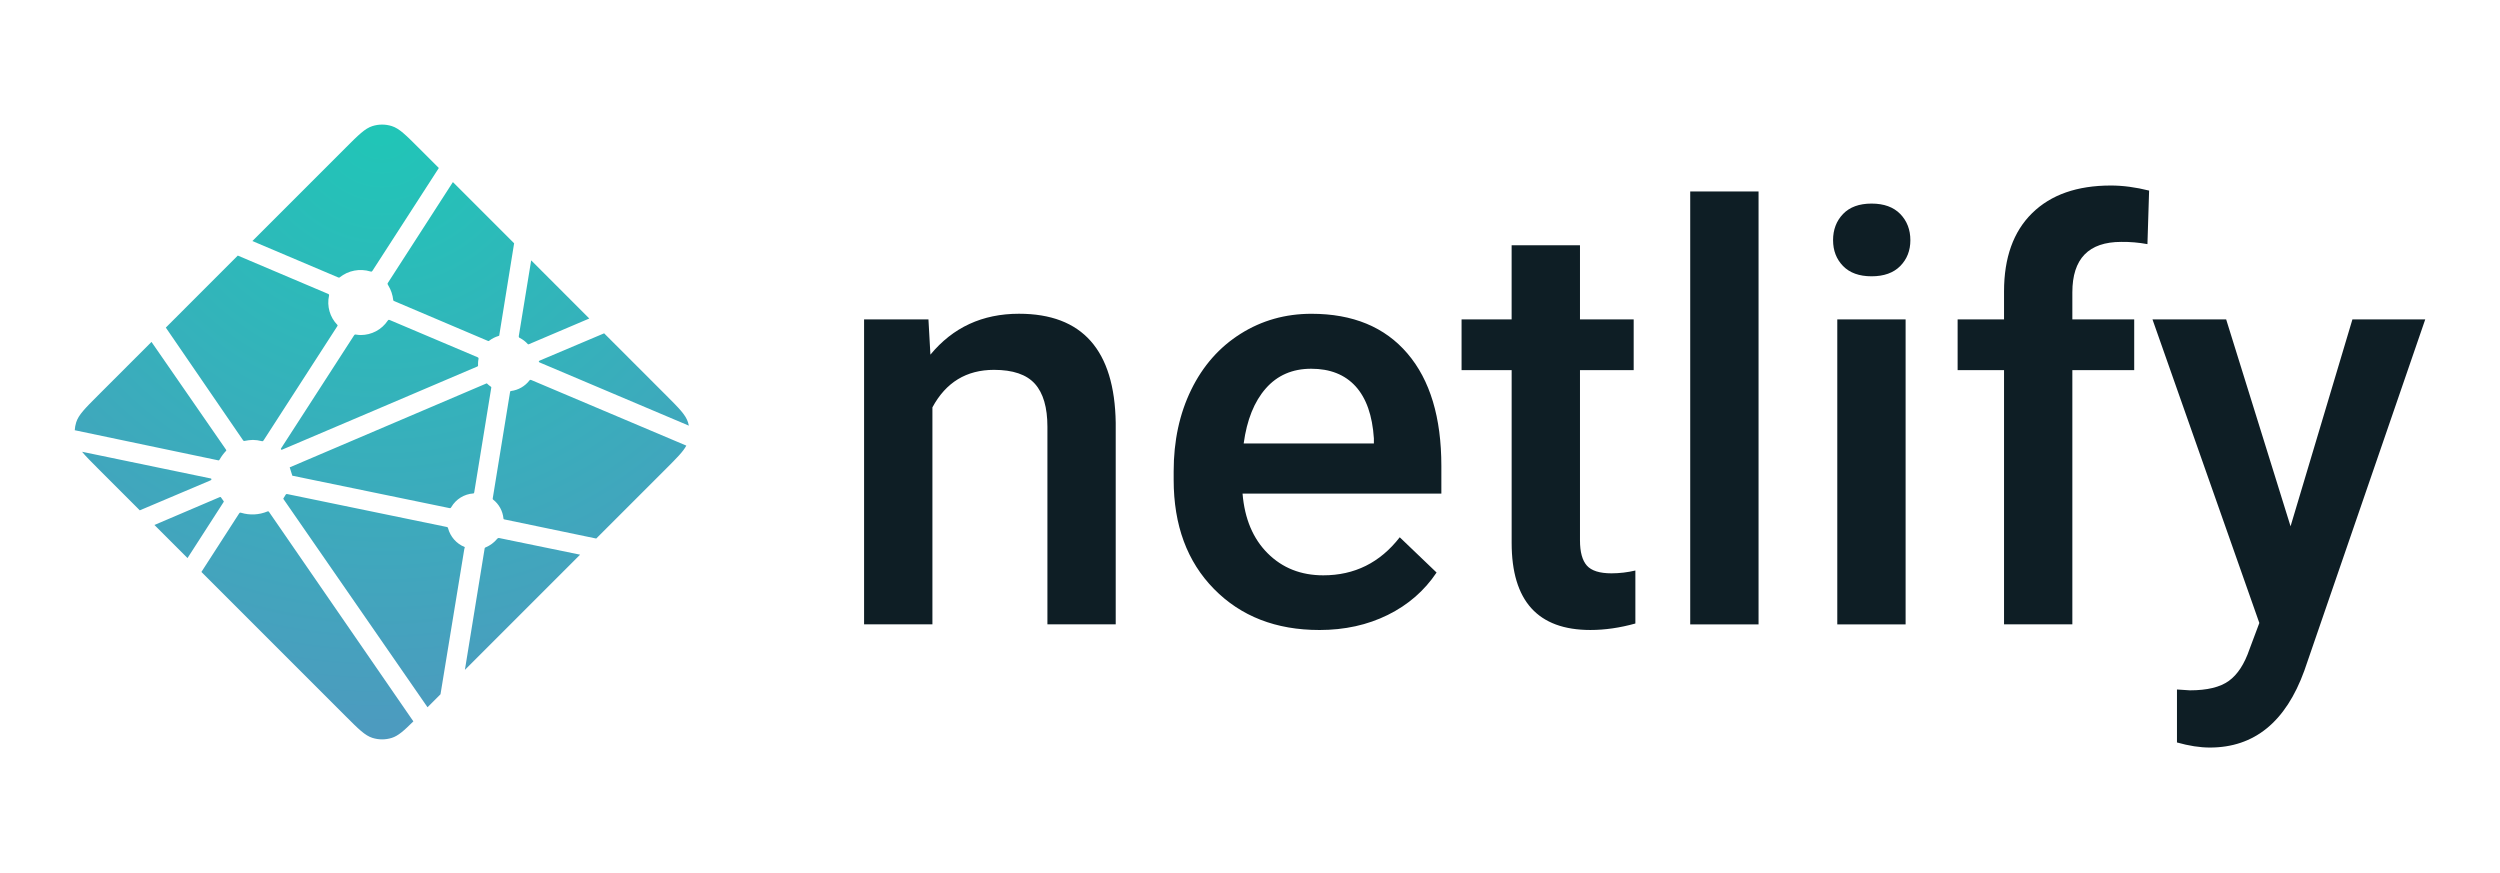
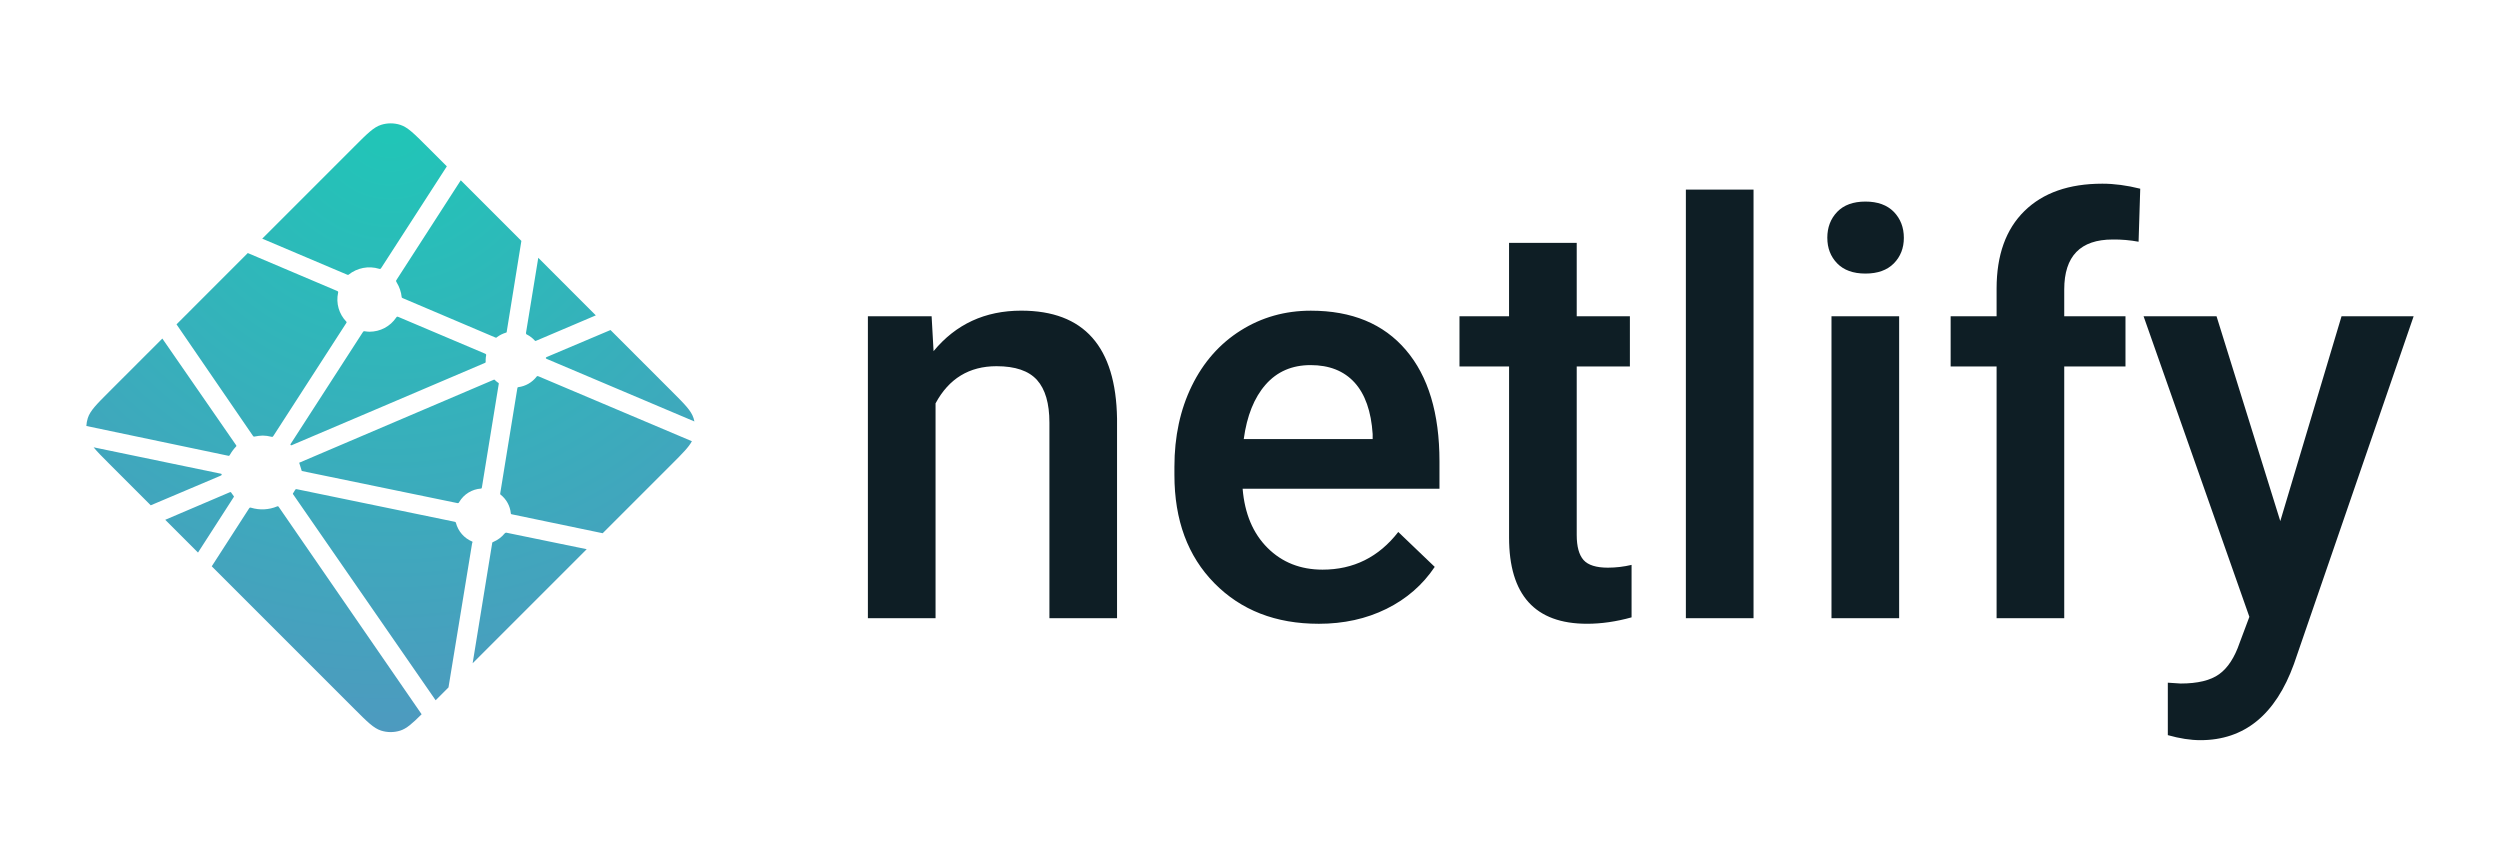
- <svg xmlns="http://www.w3.org/2000/svg" id="svg13" version="1.1" height="70" width="200.657">
+ <svg xmlns="http://www.w3.org/2000/svg" width="202.657" height="70" version="1.1" id="svg13">
  <defs id="defs17" />
-   <radialGradient gradientUnits="userSpaceOnUse" fy="0.828" fx="19.992" cx="19.992" gradientTransform="scale(0.99945,1.00055)" r="38.364" cy="0.828" id="a">
-     <stop id="stop2" stop-color="#20c6b7" offset="0" />
-     <stop id="stop4" stop-color="#4d9abf" offset="1" />
+   <radialGradient id="a" cy="0.828" r="38.364" gradientTransform="scale(0.99945,1.00055)" cx="19.992" fx="19.992" fy="0.828" gradientUnits="userSpaceOnUse">
+     <stop offset="0" stop-color="#20c6b7" id="stop2" />
+     <stop offset="1" stop-color="#4d9abf" id="stop4" />
  </radialGradient>
-   <g transform="translate(6.000561,2.2208659e-4)" style="fill:none;fill-rule:evenodd" id="g11">
-     <path style="fill:#0e1e25" id="path7" d="m 68.519,25.635 0.158,2.83 c 1.805,-2.189 4.176,-3.283 7.11,-3.283 5.085,0 7.673,2.92 7.763,8.756 V 50.112 H 78.068 V 34.255 c 0,-1.553 -0.335,-2.703 -1.004,-3.45 -0.67,-0.747 -1.765,-1.12 -3.284,-1.12 -2.213,0 -3.861,1.004 -4.942,3.01 V 50.112 H 63.353 V 25.635 h 5.168 z m 31.372,24.93 c -3.474,0 -6.293,-1.096 -8.45,-3.29 -2.16,-2.194 -3.24,-5.117 -3.24,-8.767 V 37.83 c 0,-2.443 0.47,-4.627 1.41,-6.55 0.94,-1.922 2.262,-3.419 3.962,-4.49 1.7,-1.07 3.595,-1.605 5.688,-1.605 3.324,0 5.894,1.063 7.706,3.19 1.815,2.126 2.72,5.133 2.72,9.025 v 2.218 H 93.73 c 0.167,2.02 0.839,3.618 2.02,4.795 1.18,1.176 2.668,1.764 4.458,1.764 2.512,0 4.558,-1.017 6.139,-3.054 l 2.956,2.83 c -0.978,1.461 -2.283,2.596 -3.915,3.403 -1.633,0.807 -3.464,1.21 -5.495,1.21 z M 99.238,29.596 c -1.506,0 -2.72,0.528 -3.645,1.583 -0.927,1.055 -1.516,2.526 -1.772,4.412 h 10.45 v -0.408 c -0.121,-1.84 -0.61,-3.23 -1.467,-4.174 -0.86,-0.942 -2.046,-1.413 -3.566,-1.413 z m 21.575,-9.91 v 5.95 h 4.31 v 4.072 h -4.31 v 13.664 c 0,0.934 0.185,1.608 0.553,2.024 0.369,0.414 1.027,0.621 1.976,0.621 a 8.43,8.43 0 0 0 1.917,-0.226 v 4.253 c -1.248,0.348 -2.451,0.52 -3.61,0.52 -4.213,0 -6.32,-2.33 -6.32,-6.99 V 29.708 h -4.02 v -4.072 h 4.018 v -5.95 h 5.484 z m 14.333,30.428 h -5.485 V 15.367 h 5.485 z m 11.803,0 h -5.484 V 25.636 h 5.484 z m -5.823,-30.835 c 0,-0.843 0.266,-1.544 0.8,-2.103 0.536,-0.557 1.299,-0.836 2.29,-0.836 0.995,0 1.76,0.28 2.305,0.836 0.54,0.56 0.81,1.26 0.81,2.104 0,0.83 -0.27,1.52 -0.81,2.07 -0.543,0.55 -1.31,0.826 -2.304,0.826 -0.992,0 -1.755,-0.276 -2.29,-0.826 -0.535,-0.55 -0.8,-1.24 -0.8,-2.07 z m 13.723,30.835 V 29.707 h -3.725 v -4.072 h 3.725 v -2.24 c 0,-2.715 0.75,-4.81 2.256,-6.288 1.505,-1.478 3.61,-2.217 6.318,-2.217 0.964,0 1.987,0.136 3.07,0.407 l -0.134,4.298 a 10.778,10.778 0 0 0 -2.1,-0.18 c -2.618,0 -3.927,1.35 -3.927,4.05 v 2.17 h 4.965 v 4.072 h -4.965 v 20.405 h -5.483 z m 22.997,-7.872 4.965,-16.606 h 5.845 l -9.703,28.188 c -1.49,4.117 -4.018,6.176 -7.584,6.176 -0.798,0 -1.678,-0.136 -2.64,-0.408 V 55.34 l 1.038,0.068 c 1.383,0 2.426,-0.252 3.126,-0.758 0.699,-0.505 1.252,-1.353 1.659,-2.544 l 0.788,-2.104 -8.576,-24.365 h 5.914 z" />
-     <path style="fill:url(#a);fill-rule:nonzero" id="path9" transform="matrix(1.28693,0,0,1.28693,-1.07,8.933)" d="m 28.589,14.135 -0.014,-0.006 c -0.008,-0.003 -0.016,-0.006 -0.023,-0.013 a 0.11,0.11 0 0 1 -0.028,-0.093 l 0.773,-4.726 3.625,3.626 -3.77,1.604 a 0.083,0.083 0 0 1 -0.033,0.006 h -0.015 a 0.104,0.104 0 0 1 -0.02,-0.017 1.716,1.716 0 0 0 -0.495,-0.381 z m 5.258,-0.288 3.876,3.876 c 0.805,0.806 1.208,1.208 1.355,1.674 0.022,0.069 0.04,0.138 0.054,0.209 l -9.263,-3.923 a 0.728,0.728 0 0 0 -0.015,-0.006 c -0.037,-0.015 -0.08,-0.032 -0.08,-0.07 0,-0.038 0.044,-0.056 0.081,-0.071 l 0.012,-0.005 z m 5.127,7.003 c -0.2,0.376 -0.59,0.766 -1.25,1.427 l -4.37,4.369 -5.652,-1.177 -0.03,-0.006 c -0.05,-0.008 -0.103,-0.017 -0.103,-0.062 a 1.706,1.706 0 0 0 -0.655,-1.193 c -0.023,-0.023 -0.017,-0.059 -0.01,-0.092 0,-0.005 0,-0.01 0.002,-0.014 l 1.063,-6.526 0.004,-0.022 c 0.006,-0.05 0.015,-0.108 0.06,-0.108 a 1.73,1.73 0 0 0 1.16,-0.665 c 0.009,-0.01 0.015,-0.021 0.027,-0.027 0.032,-0.015 0.07,0 0.103,0.014 l 9.65,4.082 z m -6.625,6.801 -7.186,7.186 1.23,-7.56 0.002,-0.01 a 0.136,0.136 0 0 1 0.006,-0.029 c 0.01,-0.024 0.036,-0.034 0.061,-0.044 l 0.012,-0.005 a 1.85,1.85 0 0 0 0.695,-0.517 c 0.024,-0.028 0.053,-0.055 0.09,-0.06 a 0.09,0.09 0 0 1 0.029,0 l 5.06,1.04 z m -8.707,8.707 -0.81,0.81 -8.955,-12.942 a 0.424,0.424 0 0 0 -0.01,-0.014 c -0.014,-0.019 -0.029,-0.038 -0.026,-0.06 0,-0.016 0.011,-0.03 0.022,-0.042 l 0.01,-0.013 c 0.027,-0.04 0.05,-0.08 0.075,-0.123 l 0.02,-0.035 0.003,-0.003 c 0.014,-0.024 0.027,-0.047 0.051,-0.06 0.021,-0.01 0.05,-0.006 0.073,-0.001 l 9.921,2.046 a 0.164,0.164 0 0 1 0.076,0.033 c 0.013,0.013 0.016,0.027 0.019,0.043 a 1.757,1.757 0 0 0 1.028,1.175 c 0.028,0.014 0.016,0.045 0.003,0.078 a 0.238,0.238 0 0 0 -0.015,0.045 c -0.125,0.76 -1.197,7.298 -1.485,9.063 z m -1.692,1.691 c -0.597,0.591 -0.949,0.904 -1.347,1.03 a 2,2 0 0 1 -1.206,0 c -0.466,-0.148 -0.869,-0.55 -1.674,-1.356 L 8.73,28.73 11.079,25.087 a 0.15,0.15 0 0 1 0.04,-0.047 c 0.025,-0.018 0.061,-0.01 0.091,0 a 2.434,2.434 0 0 0 1.638,-0.083 c 0.027,-0.01 0.054,-0.017 0.075,0.002 a 0.19,0.19 0 0 1 0.028,0.032 L 21.95,38.05 Z M 7.863,27.863 5.8,25.8 9.874,24.062 a 0.084,0.084 0 0 1 0.033,-0.007 c 0.034,0 0.054,0.034 0.072,0.065 a 2.91,2.91 0 0 0 0.13,0.184 l 0.013,0.016 c 0.012,0.017 0.004,0.034 -0.008,0.05 l -2.25,3.493 z M 4.887,24.887 2.277,22.277 C 1.833,21.833 1.511,21.511 1.287,21.234 l 7.936,1.646 a 0.84,0.84 0 0 0 0.03,0.005 c 0.049,0.008 0.103,0.017 0.103,0.063 0,0.05 -0.059,0.073 -0.109,0.092 L 9.224,23.05 Z M 0.831,19.892 a 2,2 0 0 1 0.09,-0.495 c 0.148,-0.466 0.55,-0.868 1.356,-1.674 l 3.34,-3.34 a 2175.525,2175.525 0 0 0 4.626,6.687 c 0.027,0.036 0.057,0.076 0.026,0.106 a 2.776,2.776 0 0 0 -0.395,0.528 0.16,0.16 0 0 1 -0.05,0.062 C 9.811,21.774 9.797,21.771 9.782,21.768 H 9.78 L 0.831,19.891 Z M 6.511,13.489 11,8.998 c 0.423,0.185 1.96,0.834 3.333,1.414 1.04,0.44 1.988,0.84 2.286,0.97 0.03,0.012 0.057,0.024 0.07,0.054 0.008,0.018 0.004,0.041 0,0.06 a 2.003,2.003 0 0 0 0.523,1.828 c 0.03,0.03 0,0.073 -0.026,0.11 l -0.014,0.021 -4.56,7.063 a 0.138,0.138 0 0 1 -0.043,0.05 c -0.024,0.015 -0.058,0.008 -0.086,10e-4 A 2.274,2.274 0 0 0 11.94,20.495 c -0.164,0 -0.342,0.03 -0.522,0.063 h -10e-4 c -0.02,0.003 -0.038,0.007 -0.054,-0.005 A 0.21,0.21 0 0 1 11.318,20.502 L 6.51,13.489 Z m 5.398,-5.398 5.814,-5.814 c 0.805,-0.805 1.208,-1.208 1.674,-1.355 a 2,2 0 0 1 1.206,0 c 0.466,0.147 0.869,0.55 1.674,1.355 l 1.26,1.26 -4.135,6.404 a 0.155,0.155 0 0 1 -0.041,0.048 c -0.025,0.017 -0.06,0.01 -0.09,0 a 2.097,2.097 0 0 0 -1.92,0.37 c -0.027,0.028 -0.067,0.012 -0.101,-0.003 -0.54,-0.235 -4.74,-2.01 -5.341,-2.265 z m 12.506,-3.676 3.818,3.818 -0.92,5.698 v 0.015 a 0.135,0.135 0 0 1 -0.008,0.038 c -0.01,0.02 -0.03,0.024 -0.05,0.03 a 1.83,1.83 0 0 0 -0.548,0.273 0.154,0.154 0 0 0 -0.02,0.017 c -0.011,0.012 -0.022,0.023 -0.04,0.025 A 0.114,0.114 0 0 1 26.604,14.322 L 20.786,11.85 20.775,11.845 C 20.738,11.83 20.694,11.812 20.694,11.774 a 2.198,2.198 0 0 0 -0.31,-0.915 c -0.028,-0.046 -0.059,-0.094 -0.035,-0.141 z m -3.932,8.606 5.454,2.31 c 0.03,0.014 0.063,0.027 0.076,0.058 a 0.106,0.106 0 0 1 0,0.057 c -0.016,0.08 -0.03,0.171 -0.03,0.263 v 0.153 c 0,0.038 -0.039,0.054 -0.075,0.069 l -0.011,0.004 c -0.864,0.369 -12.13,5.173 -12.147,5.173 -0.017,0 -0.035,0 -0.052,-0.017 -0.03,-0.03 0,-0.072 0.027,-0.11 a 0.76,0.76 0 0 0 0.014,-0.02 l 4.482,-6.94 0.008,-0.012 c 0.026,-0.042 0.056,-0.089 0.104,-0.089 l 0.045,0.007 c 0.102,0.014 0.192,0.027 0.283,0.027 0.68,0 1.31,-0.331 1.69,-0.897 a 0.16,0.16 0 0 1 0.034,-0.04 c 0.027,-0.02 0.067,-0.01 0.098,0.004 z m -6.246,9.185 12.28,-5.237 c 0,0 0.018,0 0.035,0.017 0.067,0.067 0.124,0.112 0.179,0.154 l 0.027,0.017 c 0.025,0.014 0.05,0.03 0.052,0.056 0,0.01 0,0.016 -0.002,0.025 l -1.052,6.462 -0.004,0.026 c -0.007,0.05 -0.014,0.107 -0.061,0.107 a 1.729,1.729 0 0 0 -1.373,0.847 l -0.005,0.008 c -0.014,0.023 -0.027,0.045 -0.05,0.057 -0.021,0.01 -0.048,0.006 -0.07,10e-4 L 14.4,22.726 c -0.01,-0.002 -0.152,-0.519 -0.163,-0.52 z" />
+   <g id="g11" style="fill:none;fill-rule:evenodd" transform="translate(7.000561,2.2208659e-4)">
+     <path d="m 68.519,25.635 0.158,2.83 c 1.805,-2.189 4.176,-3.283 7.11,-3.283 5.085,0 7.673,2.92 7.763,8.756 V 50.112 H 78.068 V 34.255 c 0,-1.553 -0.335,-2.703 -1.004,-3.45 -0.67,-0.747 -1.765,-1.12 -3.284,-1.12 -2.213,0 -3.861,1.004 -4.942,3.01 V 50.112 H 63.353 V 25.635 h 5.168 z m 31.372,24.93 c -3.474,0 -6.293,-1.096 -8.45,-3.29 -2.16,-2.194 -3.24,-5.117 -3.24,-8.767 V 37.83 c 0,-2.443 0.47,-4.627 1.41,-6.55 0.94,-1.922 2.262,-3.419 3.962,-4.49 1.7,-1.07 3.595,-1.605 5.688,-1.605 3.324,0 5.894,1.063 7.706,3.19 1.815,2.126 2.72,5.133 2.72,9.025 v 2.218 H 93.73 c 0.167,2.02 0.839,3.618 2.02,4.795 1.18,1.176 2.668,1.764 4.458,1.764 2.512,0 4.558,-1.017 6.139,-3.054 l 2.956,2.83 c -0.978,1.461 -2.283,2.596 -3.915,3.403 -1.633,0.807 -3.464,1.21 -5.495,1.21 z M 99.238,29.596 c -1.506,0 -2.72,0.528 -3.645,1.583 -0.927,1.055 -1.516,2.526 -1.772,4.412 h 10.45 v -0.408 c -0.121,-1.84 -0.61,-3.23 -1.467,-4.174 -0.86,-0.942 -2.046,-1.413 -3.566,-1.413 z m 21.575,-9.91 v 5.95 h 4.31 v 4.072 h -4.31 v 13.664 c 0,0.934 0.185,1.608 0.553,2.024 0.369,0.414 1.027,0.621 1.976,0.621 a 8.43,8.43 0 0 0 1.917,-0.226 v 4.253 c -1.248,0.348 -2.451,0.52 -3.61,0.52 -4.213,0 -6.32,-2.33 -6.32,-6.99 V 29.708 h -4.02 v -4.072 h 4.018 v -5.95 h 5.484 z m 14.333,30.428 h -5.485 V 15.367 h 5.485 z m 11.803,0 h -5.484 V 25.636 h 5.484 z m -5.823,-30.835 c 0,-0.843 0.266,-1.544 0.8,-2.103 0.536,-0.557 1.299,-0.836 2.29,-0.836 0.995,0 1.76,0.28 2.305,0.836 0.54,0.56 0.81,1.26 0.81,2.104 0,0.83 -0.27,1.52 -0.81,2.07 -0.543,0.55 -1.31,0.826 -2.304,0.826 -0.992,0 -1.755,-0.276 -2.29,-0.826 -0.535,-0.55 -0.8,-1.24 -0.8,-2.07 z m 13.723,30.835 V 29.707 h -3.725 v -4.072 h 3.725 v -2.24 c 0,-2.715 0.75,-4.81 2.256,-6.288 1.505,-1.478 3.61,-2.217 6.318,-2.217 0.964,0 1.987,0.136 3.07,0.407 l -0.134,4.298 a 10.778,10.778 0 0 0 -2.1,-0.18 c -2.618,0 -3.927,1.35 -3.927,4.05 v 2.17 h 4.965 v 4.072 h -4.965 v 20.405 h -5.483 z m 22.997,-7.872 4.965,-16.606 h 5.845 l -9.703,28.188 c -1.49,4.117 -4.018,6.176 -7.584,6.176 -0.798,0 -1.678,-0.136 -2.64,-0.408 V 55.34 l 1.038,0.068 c 1.383,0 2.426,-0.252 3.126,-0.758 0.699,-0.505 1.252,-1.353 1.659,-2.544 l 0.788,-2.104 -8.576,-24.365 h 5.914 z" id="path7" style="fill:#0e1e25" />
+     <path d="m 28.589,14.135 -0.014,-0.006 c -0.008,-0.003 -0.016,-0.006 -0.023,-0.013 a 0.11,0.11 0 0 1 -0.028,-0.093 l 0.773,-4.726 3.625,3.626 -3.77,1.604 a 0.083,0.083 0 0 1 -0.033,0.006 h -0.015 a 0.104,0.104 0 0 1 -0.02,-0.017 1.716,1.716 0 0 0 -0.495,-0.381 z m 5.258,-0.288 3.876,3.876 c 0.805,0.806 1.208,1.208 1.355,1.674 0.022,0.069 0.04,0.138 0.054,0.209 l -9.263,-3.923 a 0.728,0.728 0 0 0 -0.015,-0.006 c -0.037,-0.015 -0.08,-0.032 -0.08,-0.07 0,-0.038 0.044,-0.056 0.081,-0.071 l 0.012,-0.005 z m 5.127,7.003 c -0.2,0.376 -0.59,0.766 -1.25,1.427 l -4.37,4.369 -5.652,-1.177 -0.03,-0.006 c -0.05,-0.008 -0.103,-0.017 -0.103,-0.062 a 1.706,1.706 0 0 0 -0.655,-1.193 c -0.023,-0.023 -0.017,-0.059 -0.01,-0.092 0,-0.005 0,-0.01 0.002,-0.014 l 1.063,-6.526 0.004,-0.022 c 0.006,-0.05 0.015,-0.108 0.06,-0.108 a 1.73,1.73 0 0 0 1.16,-0.665 c 0.009,-0.01 0.015,-0.021 0.027,-0.027 0.032,-0.015 0.07,0 0.103,0.014 l 9.65,4.082 z m -6.625,6.801 -7.186,7.186 1.23,-7.56 0.002,-0.01 a 0.136,0.136 0 0 1 0.006,-0.029 c 0.01,-0.024 0.036,-0.034 0.061,-0.044 l 0.012,-0.005 a 1.85,1.85 0 0 0 0.695,-0.517 c 0.024,-0.028 0.053,-0.055 0.09,-0.06 a 0.09,0.09 0 0 1 0.029,0 l 5.06,1.04 z m -8.707,8.707 -0.81,0.81 -8.955,-12.942 a 0.424,0.424 0 0 0 -0.01,-0.014 c -0.014,-0.019 -0.029,-0.038 -0.026,-0.06 0,-0.016 0.011,-0.03 0.022,-0.042 l 0.01,-0.013 c 0.027,-0.04 0.05,-0.08 0.075,-0.123 l 0.02,-0.035 0.003,-0.003 c 0.014,-0.024 0.027,-0.047 0.051,-0.06 0.021,-0.01 0.05,-0.006 0.073,-0.001 l 9.921,2.046 a 0.164,0.164 0 0 1 0.076,0.033 c 0.013,0.013 0.016,0.027 0.019,0.043 a 1.757,1.757 0 0 0 1.028,1.175 c 0.028,0.014 0.016,0.045 0.003,0.078 a 0.238,0.238 0 0 0 -0.015,0.045 c -0.125,0.76 -1.197,7.298 -1.485,9.063 z m -1.692,1.691 c -0.597,0.591 -0.949,0.904 -1.347,1.03 a 2,2 0 0 1 -1.206,0 c -0.466,-0.148 -0.869,-0.55 -1.674,-1.356 L 8.73,28.73 11.079,25.087 a 0.15,0.15 0 0 1 0.04,-0.047 c 0.025,-0.018 0.061,-0.01 0.091,0 a 2.434,2.434 0 0 0 1.638,-0.083 c 0.027,-0.01 0.054,-0.017 0.075,0.002 a 0.19,0.19 0 0 1 0.028,0.032 L 21.95,38.05 Z M 7.863,27.863 5.8,25.8 9.874,24.062 a 0.084,0.084 0 0 1 0.033,-0.007 c 0.034,0 0.054,0.034 0.072,0.065 a 2.91,2.91 0 0 0 0.13,0.184 l 0.013,0.016 c 0.012,0.017 0.004,0.034 -0.008,0.05 l -2.25,3.493 z M 4.887,24.887 2.277,22.277 C 1.833,21.833 1.511,21.511 1.287,21.234 l 7.936,1.646 a 0.84,0.84 0 0 0 0.03,0.005 c 0.049,0.008 0.103,0.017 0.103,0.063 0,0.05 -0.059,0.073 -0.109,0.092 L 9.224,23.05 Z M 0.831,19.892 a 2,2 0 0 1 0.09,-0.495 c 0.148,-0.466 0.55,-0.868 1.356,-1.674 l 3.34,-3.34 a 2175.525,2175.525 0 0 0 4.626,6.687 c 0.027,0.036 0.057,0.076 0.026,0.106 a 2.776,2.776 0 0 0 -0.395,0.528 0.16,0.16 0 0 1 -0.05,0.062 C 9.811,21.774 9.797,21.771 9.782,21.768 H 9.78 L 0.831,19.891 Z M 6.511,13.489 11,8.998 c 0.423,0.185 1.96,0.834 3.333,1.414 1.04,0.44 1.988,0.84 2.286,0.97 0.03,0.012 0.057,0.024 0.07,0.054 0.008,0.018 0.004,0.041 0,0.06 a 2.003,2.003 0 0 0 0.523,1.828 c 0.03,0.03 0,0.073 -0.026,0.11 l -0.014,0.021 -4.56,7.063 a 0.138,0.138 0 0 1 -0.043,0.05 c -0.024,0.015 -0.058,0.008 -0.086,10e-4 A 2.274,2.274 0 0 0 11.94,20.495 c -0.164,0 -0.342,0.03 -0.522,0.063 h -10e-4 c -0.02,0.003 -0.038,0.007 -0.054,-0.005 A 0.21,0.21 0 0 1 11.318,20.502 L 6.51,13.489 Z m 5.398,-5.398 5.814,-5.814 c 0.805,-0.805 1.208,-1.208 1.674,-1.355 a 2,2 0 0 1 1.206,0 c 0.466,0.147 0.869,0.55 1.674,1.355 l 1.26,1.26 -4.135,6.404 a 0.155,0.155 0 0 1 -0.041,0.048 c -0.025,0.017 -0.06,0.01 -0.09,0 a 2.097,2.097 0 0 0 -1.92,0.37 c -0.027,0.028 -0.067,0.012 -0.101,-0.003 -0.54,-0.235 -4.74,-2.01 -5.341,-2.265 z m 12.506,-3.676 3.818,3.818 -0.92,5.698 v 0.015 a 0.135,0.135 0 0 1 -0.008,0.038 c -0.01,0.02 -0.03,0.024 -0.05,0.03 a 1.83,1.83 0 0 0 -0.548,0.273 0.154,0.154 0 0 0 -0.02,0.017 c -0.011,0.012 -0.022,0.023 -0.04,0.025 A 0.114,0.114 0 0 1 26.604,14.322 L 20.786,11.85 20.775,11.845 C 20.738,11.83 20.694,11.812 20.694,11.774 a 2.198,2.198 0 0 0 -0.31,-0.915 c -0.028,-0.046 -0.059,-0.094 -0.035,-0.141 z m -3.932,8.606 5.454,2.31 c 0.03,0.014 0.063,0.027 0.076,0.058 a 0.106,0.106 0 0 1 0,0.057 c -0.016,0.08 -0.03,0.171 -0.03,0.263 v 0.153 c 0,0.038 -0.039,0.054 -0.075,0.069 l -0.011,0.004 c -0.864,0.369 -12.13,5.173 -12.147,5.173 -0.017,0 -0.035,0 -0.052,-0.017 -0.03,-0.03 0,-0.072 0.027,-0.11 a 0.76,0.76 0 0 0 0.014,-0.02 l 4.482,-6.94 0.008,-0.012 c 0.026,-0.042 0.056,-0.089 0.104,-0.089 l 0.045,0.007 c 0.102,0.014 0.192,0.027 0.283,0.027 0.68,0 1.31,-0.331 1.69,-0.897 a 0.16,0.16 0 0 1 0.034,-0.04 c 0.027,-0.02 0.067,-0.01 0.098,0.004 z m -6.246,9.185 12.28,-5.237 c 0,0 0.018,0 0.035,0.017 0.067,0.067 0.124,0.112 0.179,0.154 l 0.027,0.017 c 0.025,0.014 0.05,0.03 0.052,0.056 0,0.01 0,0.016 -0.002,0.025 l -1.052,6.462 -0.004,0.026 c -0.007,0.05 -0.014,0.107 -0.061,0.107 a 1.729,1.729 0 0 0 -1.373,0.847 l -0.005,0.008 c -0.014,0.023 -0.027,0.045 -0.05,0.057 -0.021,0.01 -0.048,0.006 -0.07,10e-4 L 14.4,22.726 c -0.01,-0.002 -0.152,-0.519 -0.163,-0.52 z" transform="matrix(1.28693,0,0,1.28693,-1.07,8.933)" id="path9" style="fill:url(#a);fill-rule:nonzero" />
  </g>
</svg>
